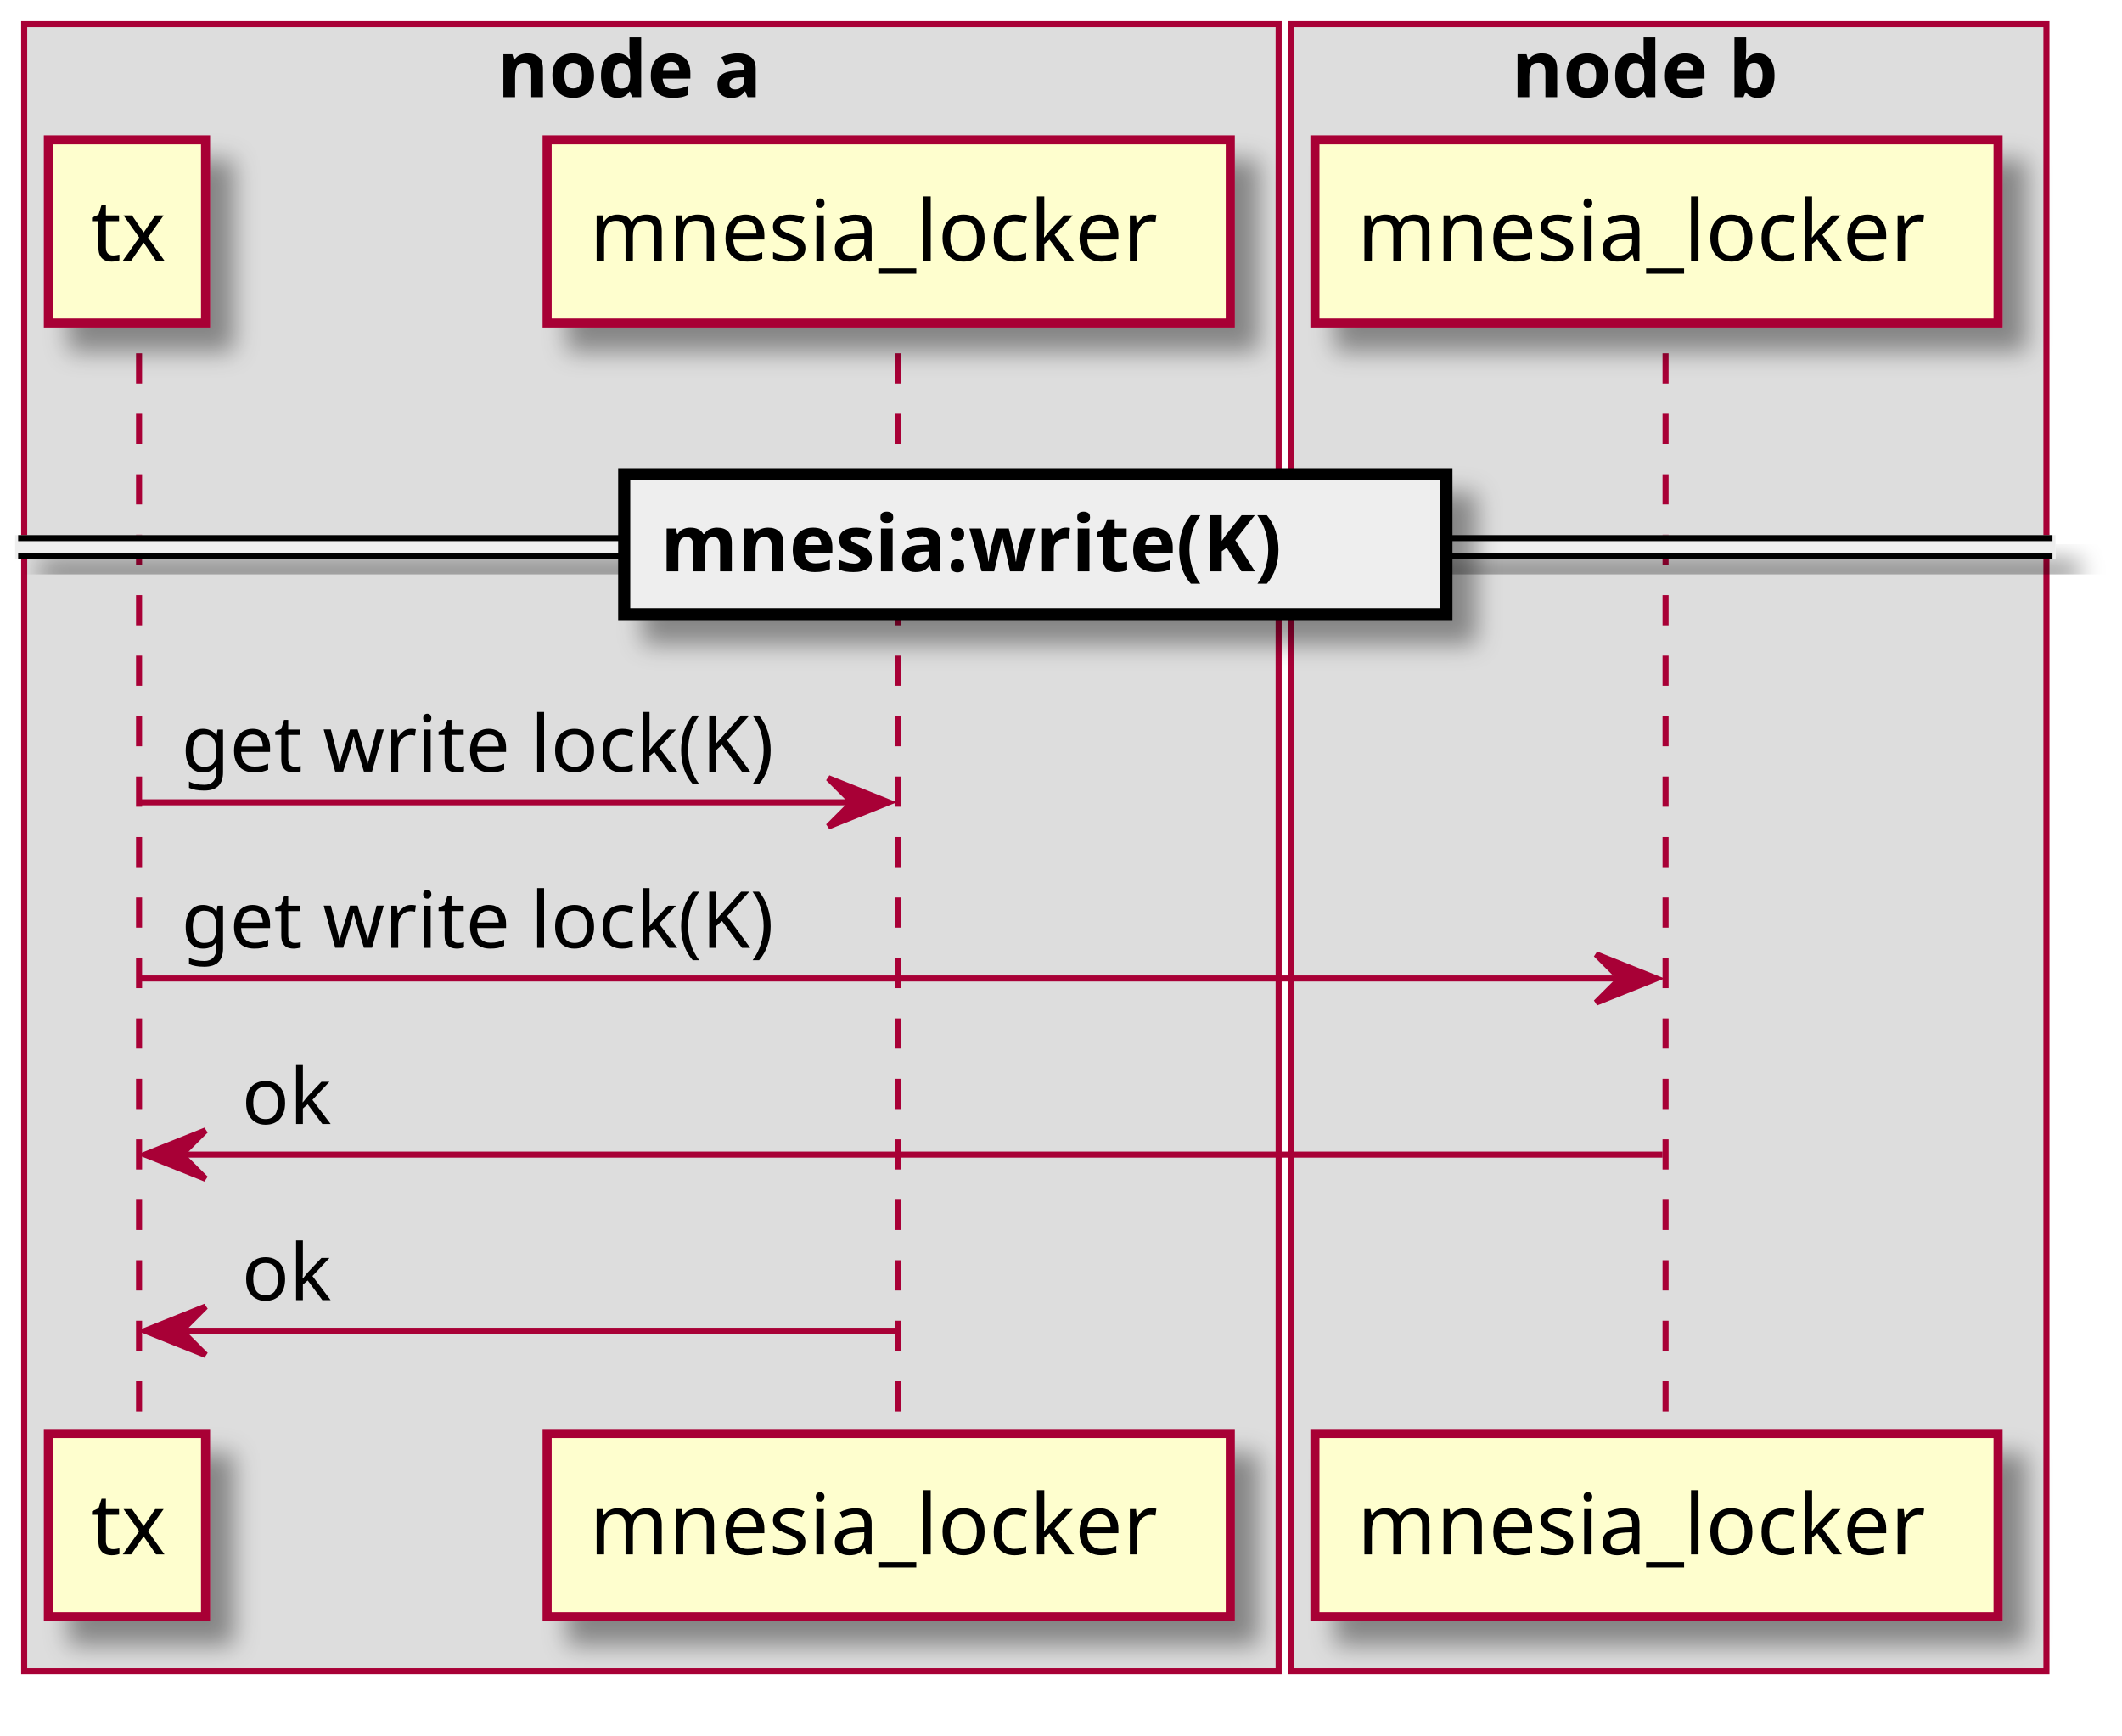
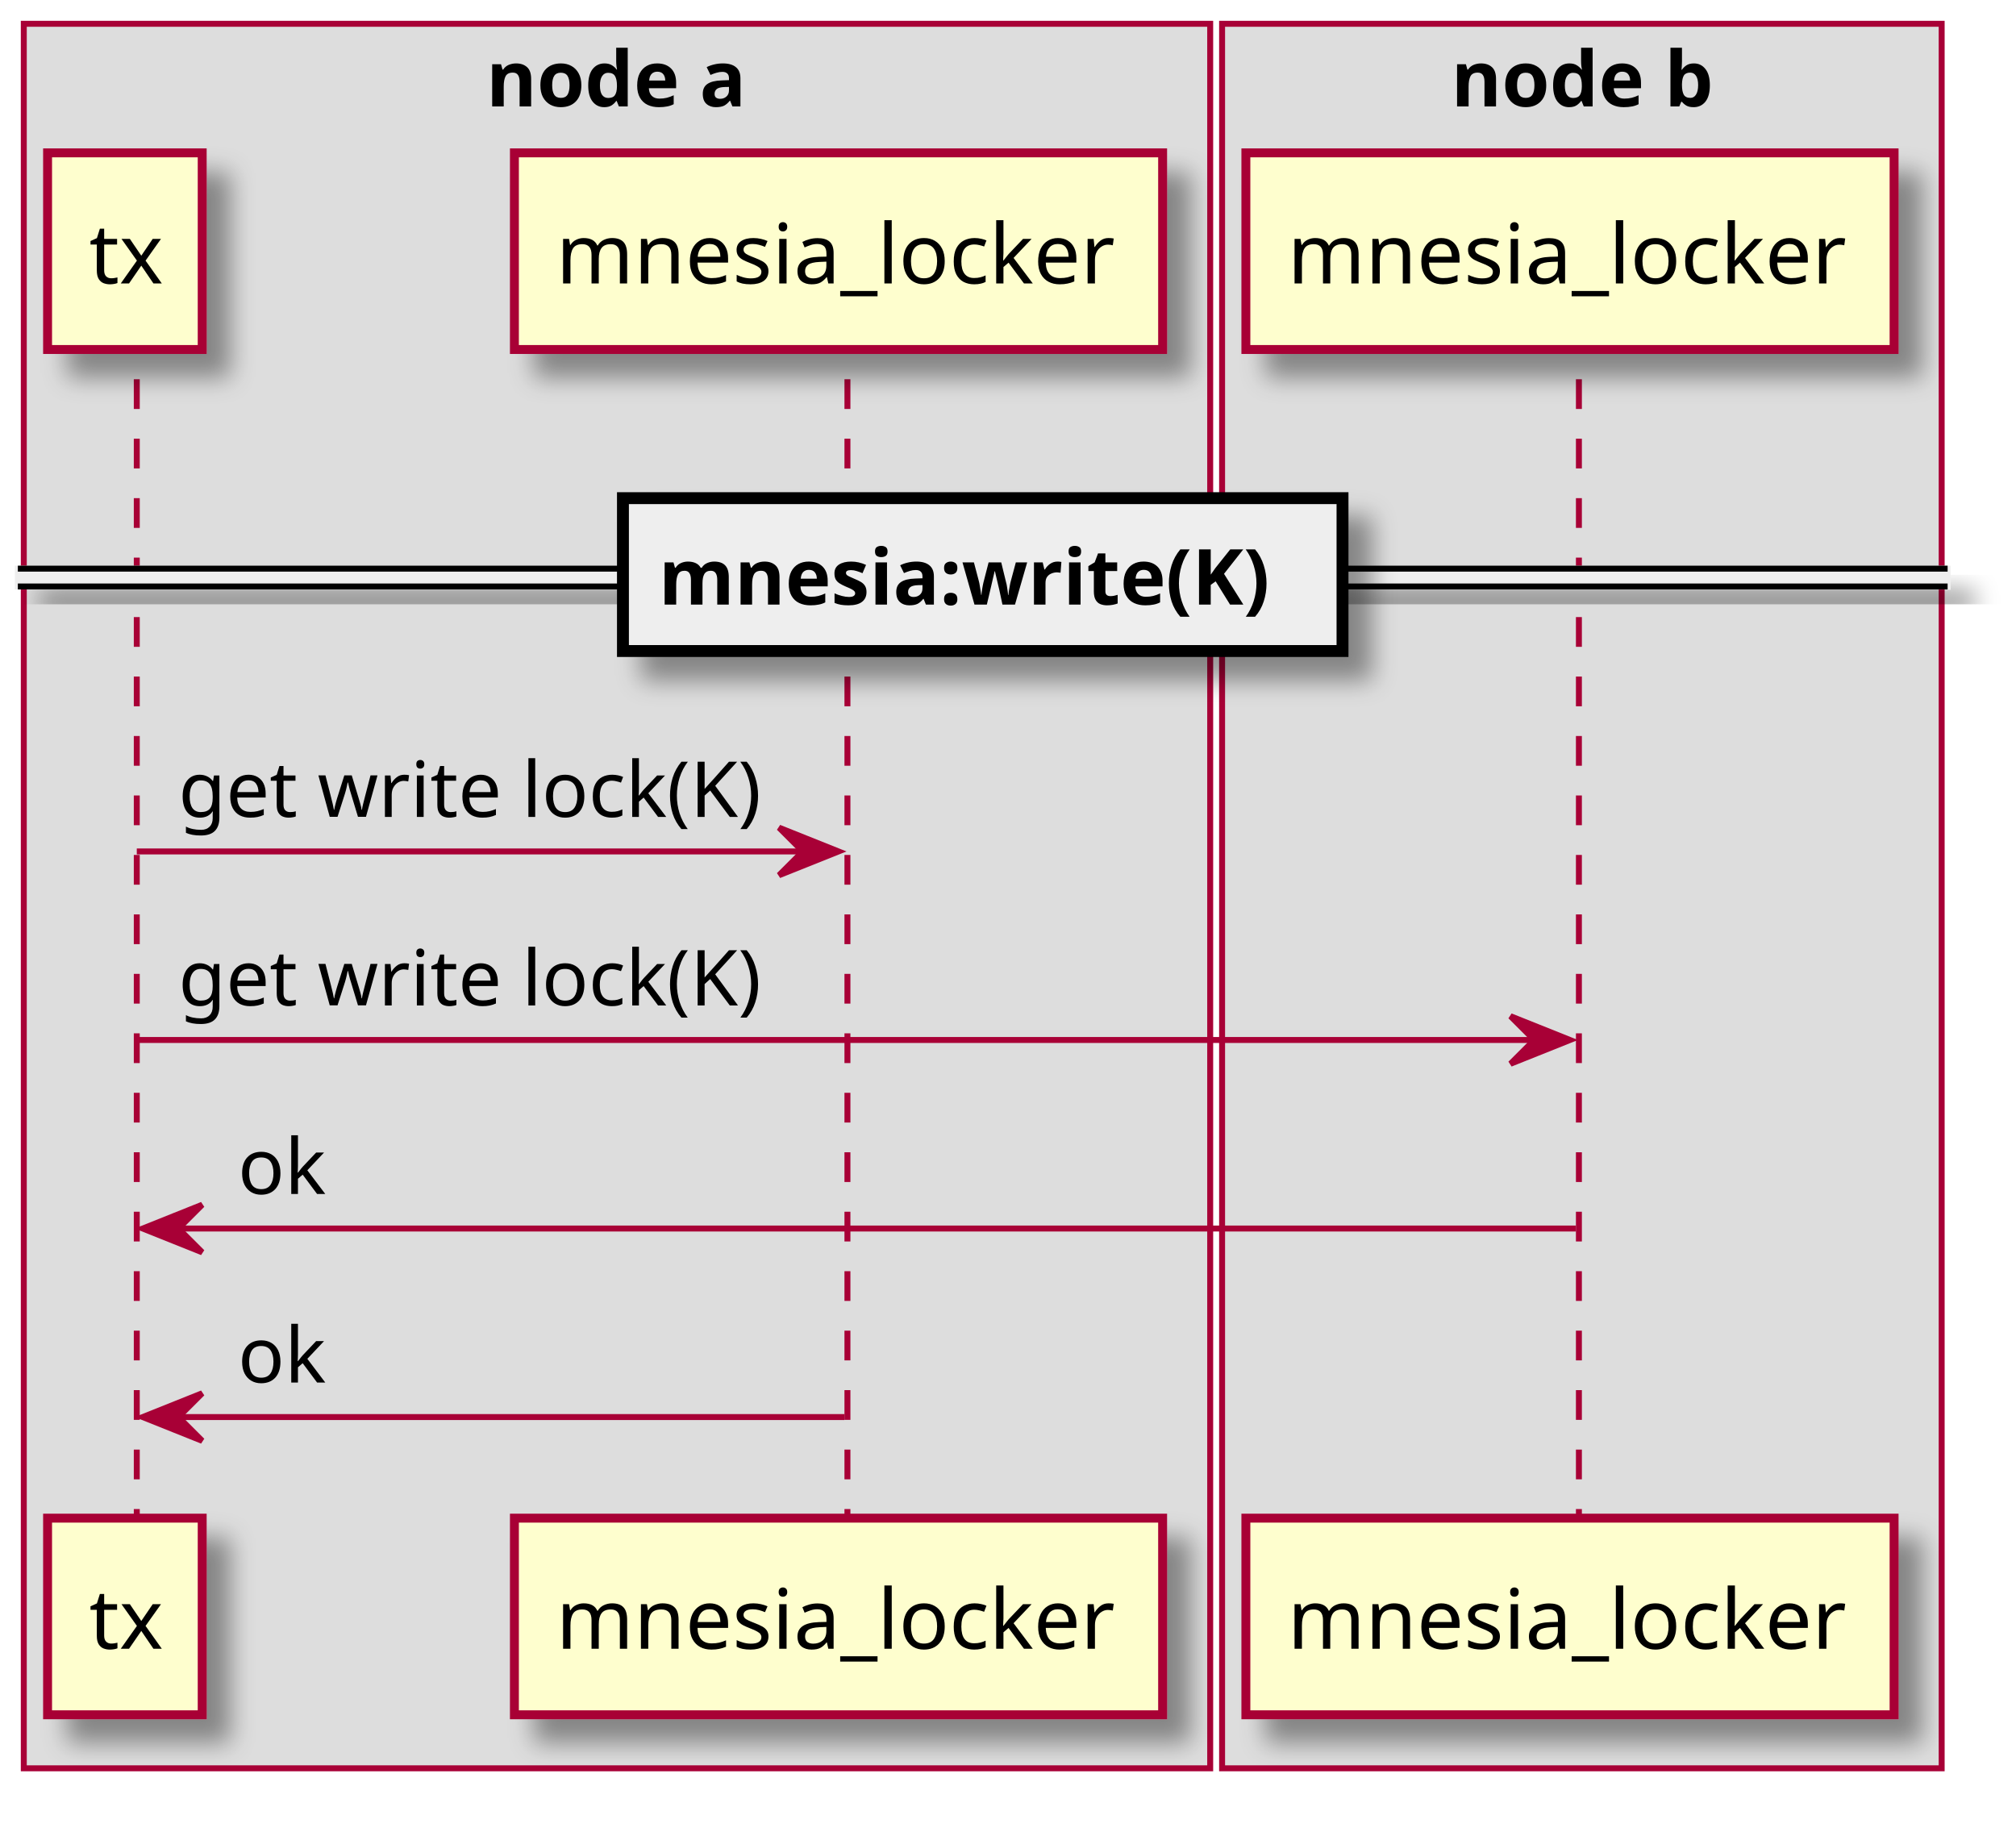
- <svg xmlns="http://www.w3.org/2000/svg" contentScriptType="application/ecmascript" contentStyleType="text/css" height="287px" preserveAspectRatio="none" style="width:351px;height:287px;" version="1.1" viewBox="0 0 351 287" width="351px" zoomAndPan="magnify">
+ <svg xmlns="http://www.w3.org/2000/svg" contentScriptType="application/ecmascript" contentStyleType="text/css" height="308px" preserveAspectRatio="none" style="width:339px;height:308px;" version="1.1" viewBox="0 0 339 308" width="339px" zoomAndPan="magnify">
  <defs>
    <filter height="300%" id="f2w6kwj3qchs9" width="300%" x="-1" y="-1">
      <feGaussianBlur result="blurOut" stdDeviation="2.0" />
      <feColorMatrix in="blurOut" result="blurOut2" type="matrix" values="0 0 0 0 0 0 0 0 0 0 0 0 0 0 0 0 0 0 .4 0" />
      <feOffset dx="4.0" dy="4.0" in="blurOut2" result="blurOut3" />
      <feBlend in="SourceGraphic" in2="blurOut3" mode="normal" />
    </filter>
  </defs>
  <g>
-     <rect fill="#DDDDDD" height="272.391" style="stroke: #A80036; stroke-width: 1.0;" width="207.5" x="4" y="4" />
-     <text fill="#000000" font-family="sans-serif" font-size="13" font-weight="bold" lengthAdjust="spacingAndGlyphs" textLength="51" x="82.25" y="16.067">node a</text>
-     <rect fill="#DDDDDD" height="272.391" style="stroke: #A80036; stroke-width: 1.0;" width="125" x="213.5" y="4" />
-     <text fill="#000000" font-family="sans-serif" font-size="13" font-weight="bold" lengthAdjust="spacingAndGlyphs" textLength="52" x="250" y="16.067">node b</text>
-     <line style="stroke: #A80036; stroke-width: 1.0; stroke-dasharray: 5.0,5.0;" x1="23" x2="23" y1="58.43" y2="238.094" />
-     <line style="stroke: #A80036; stroke-width: 1.0; stroke-dasharray: 5.0,5.0;" x1="148.5" x2="148.5" y1="58.43" y2="238.094" />
-     <line style="stroke: #A80036; stroke-width: 1.0; stroke-dasharray: 5.0,5.0;" x1="275.5" x2="275.5" y1="58.43" y2="238.094" />
-     <rect fill="#FEFECE" filter="url(#f2w6kwj3qchs9)" height="30.297" style="stroke: #A80036; stroke-width: 1.5;" width="26" x="8" y="23.133" />
-     <text fill="#000000" font-family="sans-serif" font-size="14" lengthAdjust="spacingAndGlyphs" textLength="12" x="15" y="43.128">tx</text>
-     <rect fill="#FEFECE" filter="url(#f2w6kwj3qchs9)" height="30.297" style="stroke: #A80036; stroke-width: 1.5;" width="26" x="8" y="237.094" />
-     <text fill="#000000" font-family="sans-serif" font-size="14" lengthAdjust="spacingAndGlyphs" textLength="12" x="15" y="257.089">tx</text>
-     <rect fill="#FEFECE" filter="url(#f2w6kwj3qchs9)" height="30.297" style="stroke: #A80036; stroke-width: 1.5;" width="113" x="90.5" y="23.133" />
-     <text fill="#000000" font-family="sans-serif" font-size="14" lengthAdjust="spacingAndGlyphs" textLength="99" x="97.5" y="43.128">mnesia_locker</text>
-     <rect fill="#FEFECE" filter="url(#f2w6kwj3qchs9)" height="30.297" style="stroke: #A80036; stroke-width: 1.5;" width="113" x="90.5" y="237.094" />
-     <text fill="#000000" font-family="sans-serif" font-size="14" lengthAdjust="spacingAndGlyphs" textLength="99" x="97.5" y="257.089">mnesia_locker</text>
-     <rect fill="#FEFECE" filter="url(#f2w6kwj3qchs9)" height="30.297" style="stroke: #A80036; stroke-width: 1.5;" width="113" x="217.5" y="23.133" />
-     <text fill="#000000" font-family="sans-serif" font-size="14" lengthAdjust="spacingAndGlyphs" textLength="99" x="224.5" y="43.128">mnesia_locker</text>
-     <rect fill="#FEFECE" filter="url(#f2w6kwj3qchs9)" height="30.297" style="stroke: #A80036; stroke-width: 1.5;" width="113" x="217.5" y="237.094" />
-     <text fill="#000000" font-family="sans-serif" font-size="14" lengthAdjust="spacingAndGlyphs" textLength="99" x="224.5" y="257.089">mnesia_locker</text>
-     <rect fill="#EEEEEE" filter="url(#f2w6kwj3qchs9)" height="3" style="stroke: #EEEEEE; stroke-width: 1.0;" width="336.5" x="3" y="88.996" />
-     <line style="stroke: #000000; stroke-width: 1.0;" x1="3" x2="339.5" y1="88.996" y2="88.996" />
-     <line style="stroke: #000000; stroke-width: 1.0;" x1="3" x2="339.5" y1="91.996" y2="91.996" />
-     <rect fill="#EEEEEE" filter="url(#f2w6kwj3qchs9)" height="23.133" style="stroke: #000000; stroke-width: 2.0;" width="136" x="103.25" y="78.43" />
-     <text fill="#000000" font-family="sans-serif" font-size="13" font-weight="bold" lengthAdjust="spacingAndGlyphs" textLength="117" x="109.25" y="94.497">mnesia:write(K)</text>
-     <polygon fill="#A80036" points="137,128.695,147,132.695,137,136.695,141,132.695" style="stroke: #A80036; stroke-width: 1.0;" />
-     <line style="stroke: #A80036; stroke-width: 1.0;" x1="23" x2="143" y1="132.695" y2="132.695" />
-     <text fill="#000000" font-family="sans-serif" font-size="13" lengthAdjust="spacingAndGlyphs" textLength="102" x="30" y="127.629">get write lock(K)</text>
-     <polygon fill="#A80036" points="264,157.828,274,161.828,264,165.828,268,161.828" style="stroke: #A80036; stroke-width: 1.0;" />
-     <line style="stroke: #A80036; stroke-width: 1.0;" x1="23" x2="270" y1="161.828" y2="161.828" />
-     <text fill="#000000" font-family="sans-serif" font-size="13" lengthAdjust="spacingAndGlyphs" textLength="102" x="30" y="156.762">get write lock(K)</text>
-     <polygon fill="#A80036" points="34,186.961,24,190.961,34,194.961,30,190.961" style="stroke: #A80036; stroke-width: 1.0;" />
-     <line style="stroke: #A80036; stroke-width: 1.0;" x1="28" x2="275" y1="190.961" y2="190.961" />
-     <text fill="#000000" font-family="sans-serif" font-size="13" lengthAdjust="spacingAndGlyphs" textLength="15" x="40" y="185.895">ok</text>
-     <polygon fill="#A80036" points="34,216.094,24,220.094,34,224.094,30,220.094" style="stroke: #A80036; stroke-width: 1.0;" />
-     <line style="stroke: #A80036; stroke-width: 1.0;" x1="28" x2="148" y1="220.094" y2="220.094" />
-     <text fill="#000000" font-family="sans-serif" font-size="13" lengthAdjust="spacingAndGlyphs" textLength="15" x="40" y="215.028">ok</text>
+     <rect fill="#DDDDDD" height="293.372" style="stroke: #A80036; stroke-width: 1.0;" width="199.5" x="4" y="4" />
+     <text fill="#000000" font-family="sans-serif" font-size="13" font-weight="bold" lengthAdjust="spacingAndGlyphs" textLength="44" x="81.75" y="17.897">node a</text>
+     <rect fill="#DDDDDD" height="293.372" style="stroke: #A80036; stroke-width: 1.0;" width="121" x="205.5" y="4" />
+     <text fill="#000000" font-family="sans-serif" font-size="13" font-weight="bold" lengthAdjust="spacingAndGlyphs" textLength="44" x="244" y="17.897">node b</text>
+     <line style="stroke: #A80036; stroke-width: 1.0; stroke-dasharray: 5.0,5.0;" x1="23" x2="23" y1="63.774" y2="256.304" />
+     <line style="stroke: #A80036; stroke-width: 1.0; stroke-dasharray: 5.0,5.0;" x1="142.5" x2="142.5" y1="63.774" y2="256.304" />
+     <line style="stroke: #A80036; stroke-width: 1.0; stroke-dasharray: 5.0,5.0;" x1="265.5" x2="265.5" y1="63.774" y2="256.304" />
+     <rect fill="#FEFECE" filter="url(#f2w6kwj3qchs9)" height="33.068" style="stroke: #A80036; stroke-width: 1.5;" width="26" x="8" y="25.706" />
+     <text fill="#000000" font-family="sans-serif" font-size="14" lengthAdjust="spacingAndGlyphs" textLength="12" x="15" y="47.672">tx</text>
+     <rect fill="#FEFECE" filter="url(#f2w6kwj3qchs9)" height="33.068" style="stroke: #A80036; stroke-width: 1.5;" width="26" x="8" y="255.304" />
+     <text fill="#000000" font-family="sans-serif" font-size="14" lengthAdjust="spacingAndGlyphs" textLength="12" x="15" y="277.27">tx</text>
+     <rect fill="#FEFECE" filter="url(#f2w6kwj3qchs9)" height="33.068" style="stroke: #A80036; stroke-width: 1.5;" width="109" x="86.5" y="25.706" />
+     <text fill="#000000" font-family="sans-serif" font-size="14" lengthAdjust="spacingAndGlyphs" textLength="95" x="93.5" y="47.672">mnesia_locker</text>
+     <rect fill="#FEFECE" filter="url(#f2w6kwj3qchs9)" height="33.068" style="stroke: #A80036; stroke-width: 1.5;" width="109" x="86.5" y="255.304" />
+     <text fill="#000000" font-family="sans-serif" font-size="14" lengthAdjust="spacingAndGlyphs" textLength="95" x="93.5" y="277.27">mnesia_locker</text>
+     <rect fill="#FEFECE" filter="url(#f2w6kwj3qchs9)" height="33.068" style="stroke: #A80036; stroke-width: 1.5;" width="109" x="209.5" y="25.706" />
+     <text fill="#000000" font-family="sans-serif" font-size="14" lengthAdjust="spacingAndGlyphs" textLength="95" x="216.5" y="47.672">mnesia_locker</text>
+     <rect fill="#FEFECE" filter="url(#f2w6kwj3qchs9)" height="33.068" style="stroke: #A80036; stroke-width: 1.5;" width="109" x="209.5" y="255.304" />
+     <text fill="#000000" font-family="sans-serif" font-size="14" lengthAdjust="spacingAndGlyphs" textLength="95" x="216.5" y="277.27">mnesia_locker</text>
+     <rect fill="#EEEEEE" filter="url(#f2w6kwj3qchs9)" height="3" style="stroke: #EEEEEE; stroke-width: 1.0;" width="324.5" x="3" y="95.627" />
+     <line style="stroke: #000000; stroke-width: 1.0;" x1="3" x2="327.5" y1="95.627" y2="95.627" />
+     <line style="stroke: #000000; stroke-width: 1.0;" x1="3" x2="327.5" y1="98.627" y2="98.627" />
+     <rect fill="#EEEEEE" filter="url(#f2w6kwj3qchs9)" height="25.706" style="stroke: #000000; stroke-width: 2.0;" width="121" x="104.75" y="83.774" />
+     <text fill="#000000" font-family="sans-serif" font-size="13" font-weight="bold" lengthAdjust="spacingAndGlyphs" textLength="104" x="110.75" y="101.671">mnesia:write(K)</text>
+     <polygon fill="#A80036" points="131,139.186,141,143.186,131,147.186,135,143.186" style="stroke: #A80036; stroke-width: 1.0;" />
+     <line style="stroke: #A80036; stroke-width: 1.0;" x1="23" x2="137" y1="143.186" y2="143.186" />
+     <text fill="#000000" font-family="sans-serif" font-size="13" lengthAdjust="spacingAndGlyphs" textLength="96" x="30" y="137.377">get write lock(K)</text>
+     <polygon fill="#A80036" points="254,170.892,264,174.892,254,178.892,258,174.892" style="stroke: #A80036; stroke-width: 1.0;" />
+     <line style="stroke: #A80036; stroke-width: 1.0;" x1="23" x2="260" y1="174.892" y2="174.892" />
+     <text fill="#000000" font-family="sans-serif" font-size="13" lengthAdjust="spacingAndGlyphs" textLength="96" x="30" y="169.083">get write lock(K)</text>
+     <polygon fill="#A80036" points="34,202.598,24,206.598,34,210.598,30,206.598" style="stroke: #A80036; stroke-width: 1.0;" />
+     <line style="stroke: #A80036; stroke-width: 1.0;" x1="28" x2="265" y1="206.598" y2="206.598" />
+     <text fill="#000000" font-family="sans-serif" font-size="13" lengthAdjust="spacingAndGlyphs" textLength="15" x="40" y="200.789">ok</text>
+     <polygon fill="#A80036" points="34,234.304,24,238.304,34,242.304,30,238.304" style="stroke: #A80036; stroke-width: 1.0;" />
+     <line style="stroke: #A80036; stroke-width: 1.0;" x1="28" x2="142" y1="238.304" y2="238.304" />
+     <text fill="#000000" font-family="sans-serif" font-size="13" lengthAdjust="spacingAndGlyphs" textLength="15" x="40" y="232.495">ok</text>
  </g>
</svg>
